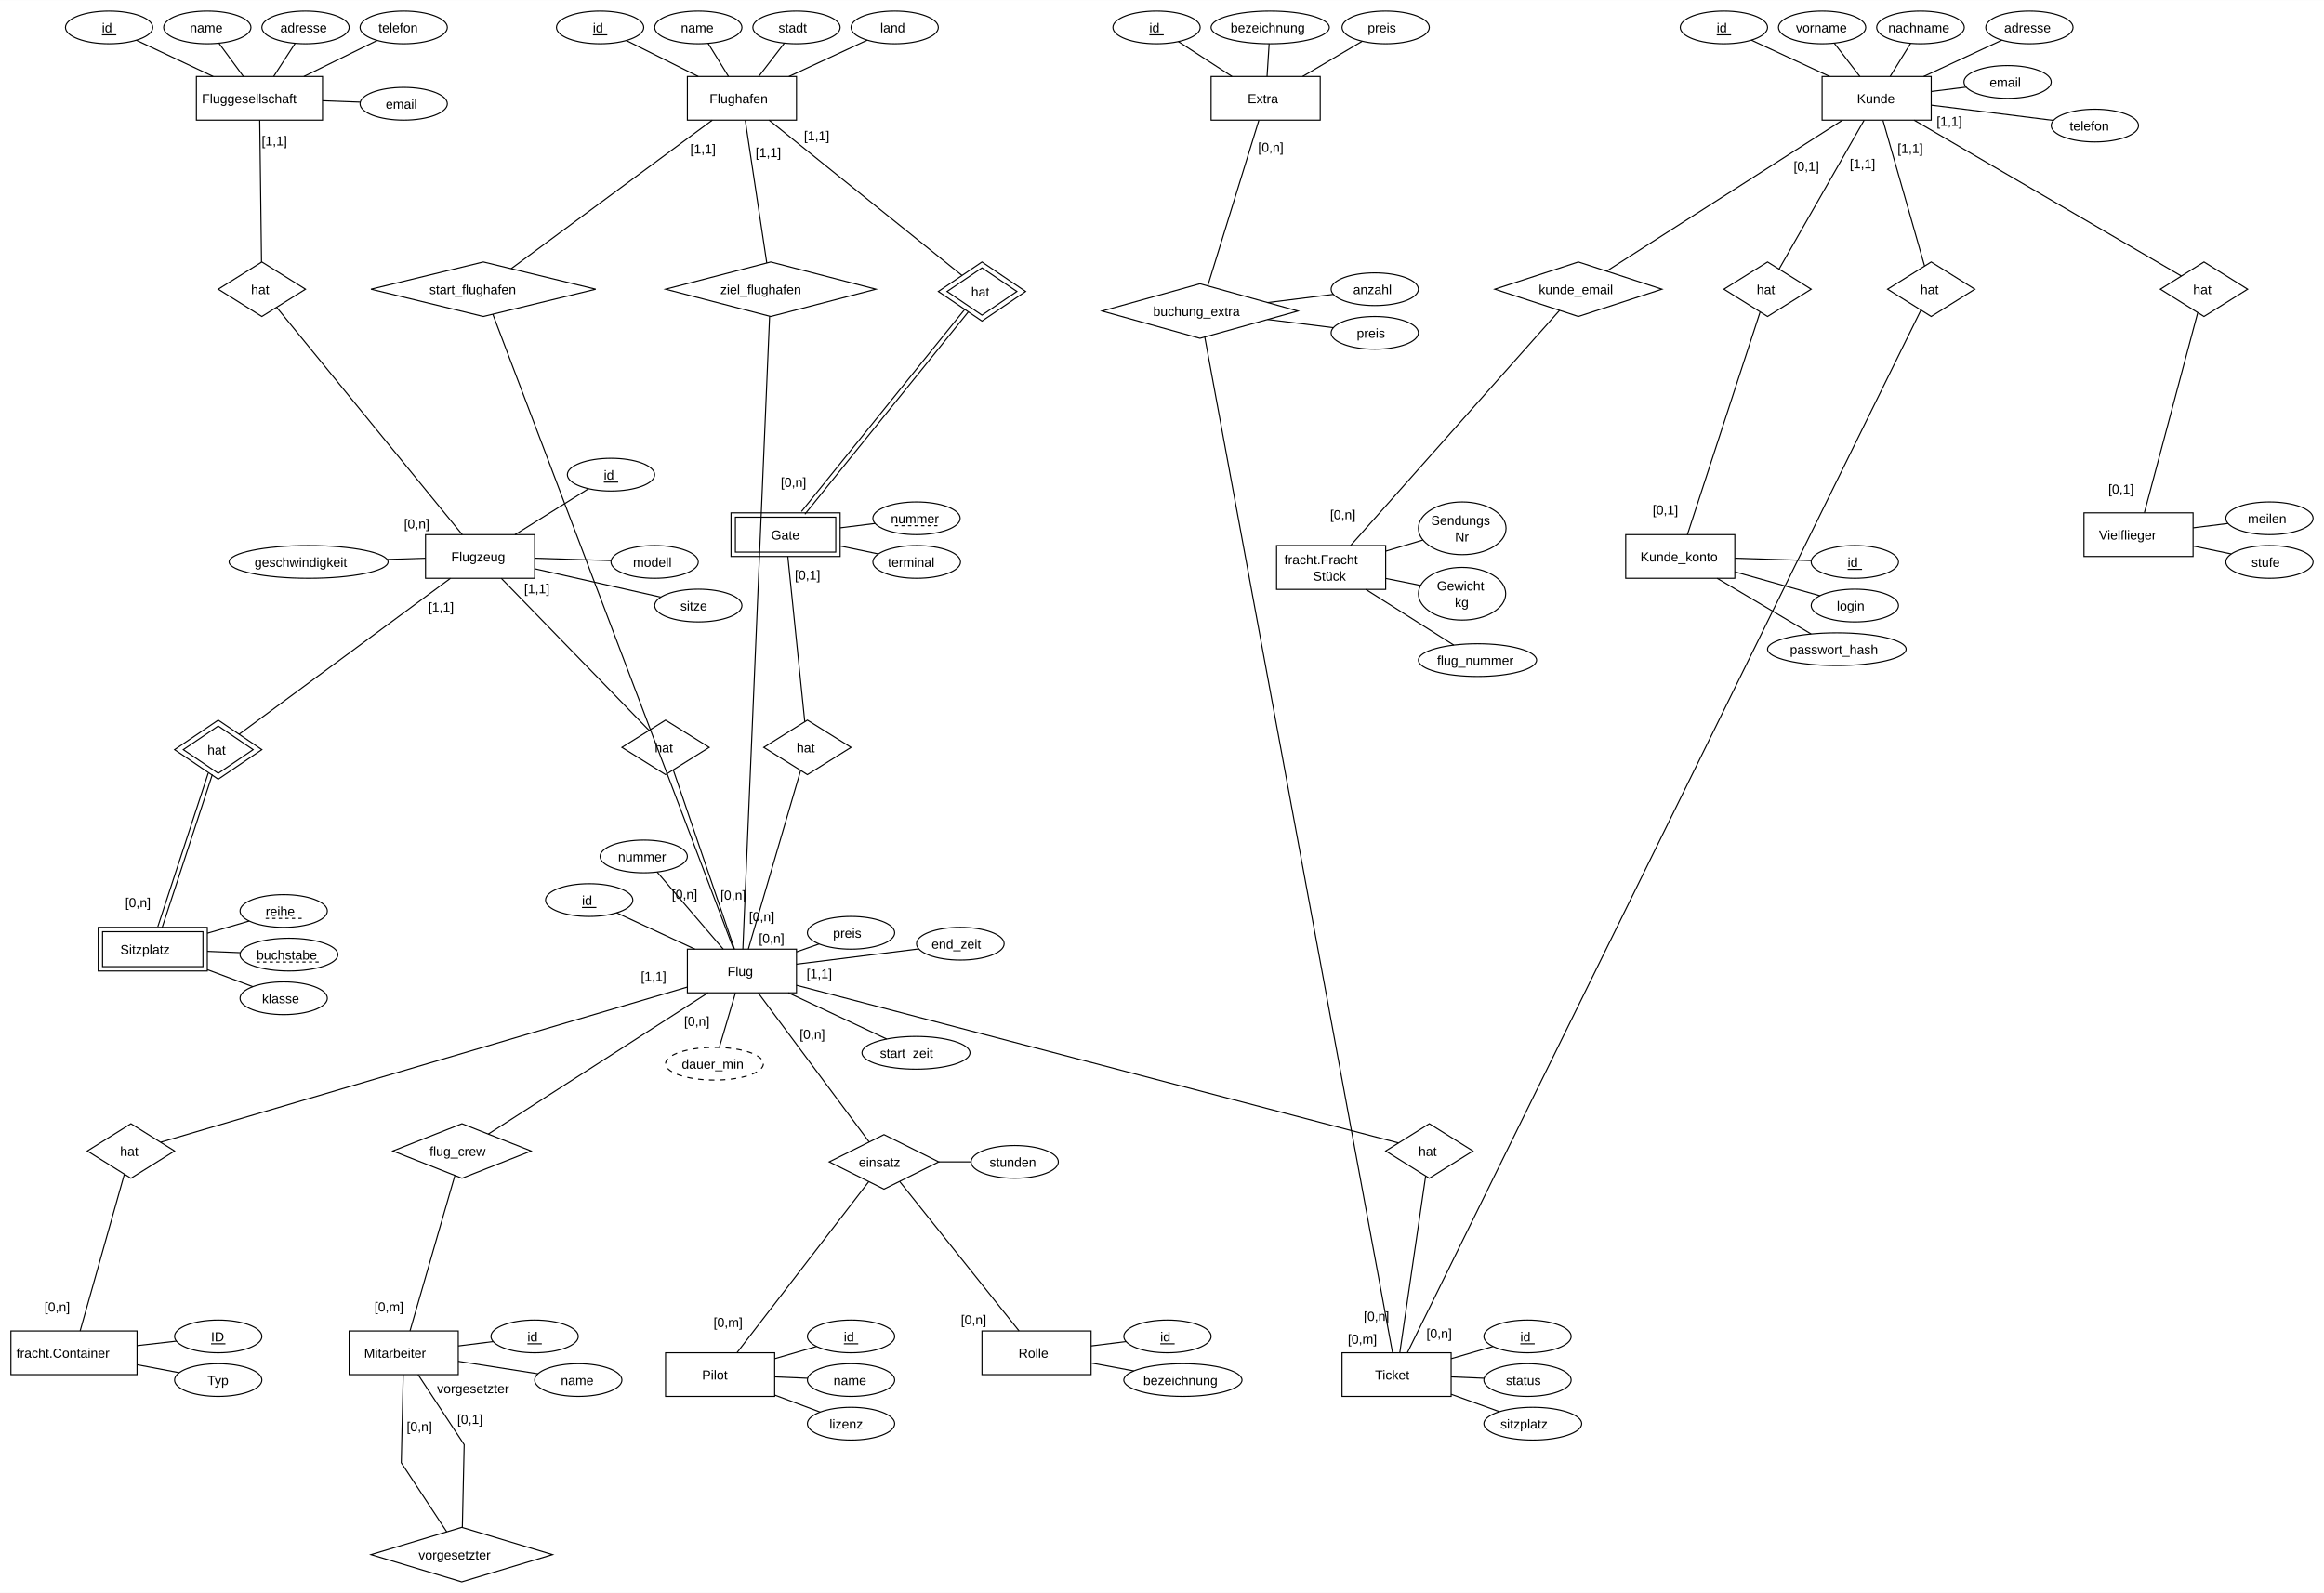
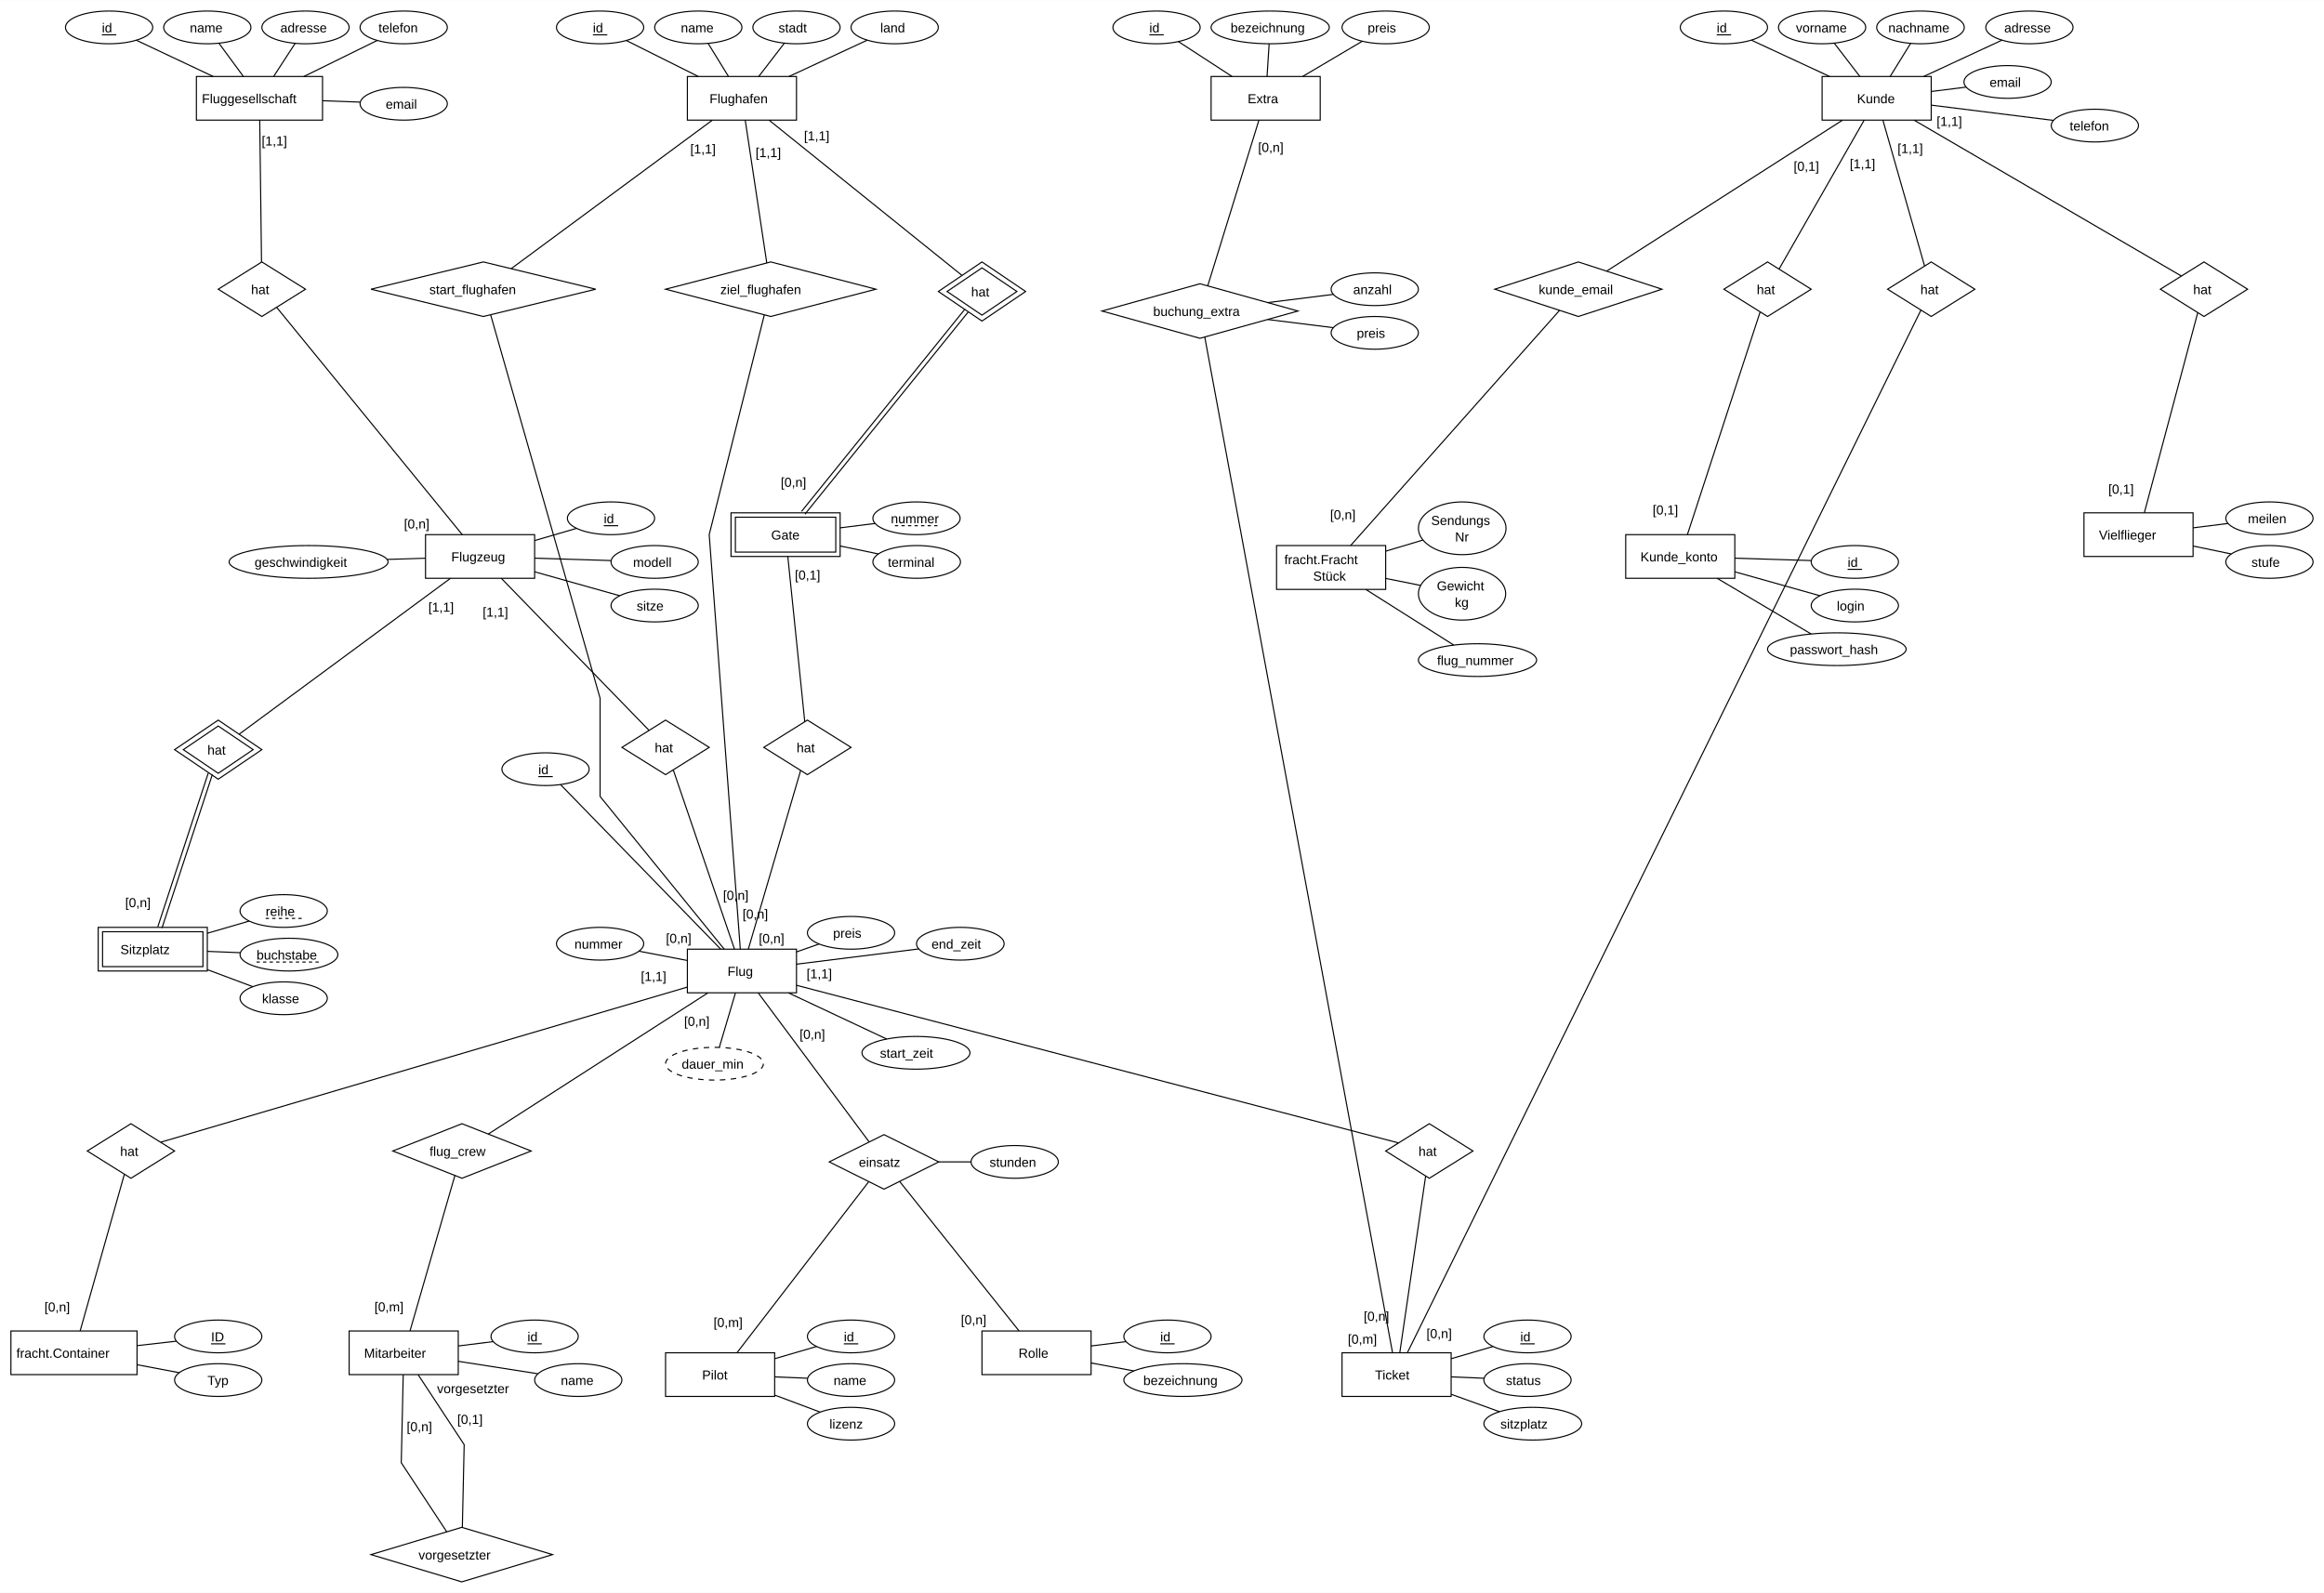
<svg xmlns="http://www.w3.org/2000/svg" width="2840" height="1947" viewBox="10 10 2130 1460" font-family="Arial, Helvetica, sans-serif" xml:space="preserve">
  <rect x="10" y="10" width="2130" height="1460" fill="#ffffff" />
  <rect x="20" y="1230" width="115.6" height="40" fill="#ffffff" stroke="#000000" stroke-width="1" />
  <text x="25" y="1254.51" font-size="12">fracht.Container</text>
  <rect x="1180" y="510" width="100" height="40.19" fill="#ffffff" stroke="#000000" stroke-width="1" />
  <text x="1187.1" y="527.06" font-size="12">fracht.Fracht</text>
  <text x="1213.5" y="542.15" font-size="12">Stück</text>
  <rect x="1120" y="80" width="100" height="40" fill="#ffffff" stroke="#000000" stroke-width="1" />
  <text x="1153.5" y="104.51" font-size="12">Extra</text>
  <rect x="640" y="880" width="100" height="40" fill="#ffffff" stroke="#000000" stroke-width="1" />
  <text x="676.8" y="904.51" font-size="12">Flug</text>
  <rect x="190" y="80" width="115.6" height="40" fill="#ffffff" stroke="#000000" stroke-width="1" />
  <text x="195" y="104.51" font-size="12">Fluggesellschaft</text>
  <rect x="640" y="80" width="100" height="40" fill="#ffffff" stroke="#000000" stroke-width="1" />
  <text x="660.3" y="104.51" font-size="12">Flughafen</text>
  <rect x="400" y="500" width="100" height="40" fill="#ffffff" stroke="#000000" stroke-width="1" />
  <text x="423.6" y="524.51" font-size="12">Flugzeug</text>
  <rect x="680" y="480" width="100" height="40" fill="#ffffff" stroke="#000000" stroke-width="1" />
  <rect x="684" y="484" width="92" height="32" fill="none" stroke="#000000" stroke-width="1" />
  <text x="716.8" y="504.51" font-size="12">Gate</text>
  <rect x="1680" y="80" width="100" height="40" fill="#ffffff" stroke="#000000" stroke-width="1" />
  <text x="1712" y="104.51" font-size="12">Kunde</text>
  <rect x="1500" y="500" width="100" height="40" fill="#ffffff" stroke="#000000" stroke-width="1" />
  <text x="1513.5" y="524.51" font-size="12">Kunde_konto</text>
  <rect x="330" y="1230" width="100" height="40" fill="#ffffff" stroke="#000000" stroke-width="1" />
  <text x="343.7" y="1254.51" font-size="12">Mitarbeiter</text>
  <rect x="620" y="1250" width="100" height="40" fill="#ffffff" stroke="#000000" stroke-width="1" />
  <text x="653.5" y="1274.51" font-size="12">Pilot</text>
  <rect x="910" y="1230" width="100" height="40" fill="#ffffff" stroke="#000000" stroke-width="1" />
  <text x="943.5" y="1254.51" font-size="12">Rolle</text>
  <rect x="100" y="860" width="100" height="40" fill="#ffffff" stroke="#000000" stroke-width="1" />
  <rect x="104" y="864" width="92" height="32" fill="none" stroke="#000000" stroke-width="1" />
  <text x="120.3" y="884.51" font-size="12">Sitzplatz</text>
  <rect x="1240" y="1250" width="100" height="40" fill="#ffffff" stroke="#000000" stroke-width="1" />
  <text x="1270.2" y="1274.51" font-size="12">Ticket</text>
  <rect x="1920" y="480" width="100" height="40" fill="#ffffff" stroke="#000000" stroke-width="1" />
  <text x="1933.7" y="504.51" font-size="12">Vielflieger</text>
  <ellipse cx="210" cy="1235" rx="40" ry="15" fill="#ffffff" stroke="#000000" stroke-width="1" />
  <polyline points="203.4,1241.79 216.6,1241.79" fill="none" stroke="#000000" stroke-width="1" />
  <text x="203.4" y="1239.51" font-size="12">ID</text>
  <ellipse cx="210" cy="1275" rx="40" ry="15" fill="#ffffff" stroke="#000000" stroke-width="1" />
  <text x="200.1" y="1279.51" font-size="12">Typ</text>
  <polygon points="130,1040 170,1065 130,1090 90,1065" fill="#ffffff" stroke="#000000" />
  <text x="120.1" y="1069.51" font-size="12">hat</text>
  <ellipse cx="1350.16" cy="494.17" rx="40.16" ry="24.17" fill="#ffffff" stroke="#000000" stroke-width="1" />
  <text x="1321.66" y="491.14" font-size="12">Sendungs</text>
  <text x="1343.56" y="506.23" font-size="12">Nr</text>
  <ellipse cx="1350" cy="554.17" rx="40" ry="24.17" fill="#ffffff" stroke="#000000" stroke-width="1" />
  <text x="1326.9" y="551.14" font-size="12">Gewicht</text>
  <text x="1343.4" y="566.23" font-size="12">kg</text>
  <ellipse cx="1364.16" cy="615" rx="54.16" ry="15" fill="#ffffff" stroke="#000000" stroke-width="1" />
  <text x="1327.16" y="619.51" font-size="12">flug_nummer</text>
  <polygon points="1456.6,250 1533.2,275 1456.6,300 1380,275" fill="#ffffff" stroke="#000000" />
  <text x="1420.3" y="279.51" font-size="12">kunde_email</text>
  <polygon points="1109.8,270 1199.6,295 1109.8,320 1020,295" fill="#ffffff" stroke="#000000" />
  <text x="1066.9" y="299.51" font-size="12">buchung_extra</text>
  <ellipse cx="1270" cy="275" rx="40" ry="15" fill="#ffffff" stroke="#000000" stroke-width="1" />
  <text x="1250.2" y="279.51" font-size="12">anzahl</text>
  <ellipse cx="1270" cy="315" rx="40" ry="15" fill="#ffffff" stroke="#000000" stroke-width="1" />
  <text x="1253.5" y="319.51" font-size="12">preis</text>
  <polygon points="820.2,1050 870.4,1075 820.2,1100 770,1075" fill="#ffffff" stroke="#000000" />
  <text x="797.1" y="1079.51" font-size="12">einsatz</text>
  <ellipse cx="940" cy="1075" rx="40" ry="15" fill="#ffffff" stroke="#000000" stroke-width="1" />
  <text x="916.9" y="1079.51" font-size="12">stunden</text>
  <ellipse cx="1070" cy="35" rx="40" ry="15" fill="#ffffff" stroke="#000000" stroke-width="1" />
  <polyline points="1063.4,41.79 1076.6,41.79" fill="none" stroke="#000000" stroke-width="1" />
  <text x="1063.4" y="39.51" font-size="12">id</text>
  <ellipse cx="1174.16" cy="35" rx="54.16" ry="15" fill="#ffffff" stroke="#000000" stroke-width="1" />
  <text x="1137.86" y="39.51" font-size="12">bezeichnung</text>
  <ellipse cx="1280" cy="35" rx="40" ry="15" fill="#ffffff" stroke="#000000" stroke-width="1" />
  <text x="1263.5" y="39.51" font-size="12">preis</text>
-   <ellipse cx="550" cy="835" rx="40" ry="15" fill="#ffffff" stroke="#000000" stroke-width="1" />
-   <polyline points="543.4,841.79 556.6,841.79" fill="none" stroke="#000000" stroke-width="1" />
-   <text x="543.4" y="839.51" font-size="12">id</text>
-   <ellipse cx="600" cy="795" rx="40" ry="15" fill="#ffffff" stroke="#000000" stroke-width="1" />
-   <text x="576.5" y="799.51" font-size="12">nummer</text>
+   <ellipse cx="510" cy="715" rx="40" ry="15" fill="#ffffff" stroke="#000000" stroke-width="1" />
+   <polyline points="503.4,721.79 516.6,721.79" fill="none" stroke="#000000" stroke-width="1" />
+   <text x="503.4" y="719.51" font-size="12">id</text>
+   <ellipse cx="560" cy="875" rx="40" ry="15" fill="#ffffff" stroke="#000000" stroke-width="1" />
+   <text x="536.5" y="879.51" font-size="12">nummer</text>
  <ellipse cx="790" cy="865" rx="40" ry="15" fill="#ffffff" stroke="#000000" stroke-width="1" />
  <text x="773.5" y="869.51" font-size="12">preis</text>
  <ellipse cx="849.5" cy="975" rx="49.5" ry="15" fill="#ffffff" stroke="#000000" stroke-width="1" />
  <text x="816.5" y="979.51" font-size="12">start_zeit</text>
  <ellipse cx="890.16" cy="875" rx="40.16" ry="15" fill="#ffffff" stroke="#000000" stroke-width="1" />
  <text x="863.76" y="879.51" font-size="12">end_zeit</text>
  <ellipse cx="664.83" cy="985" rx="44.83" ry="15" fill="#ffffff" stroke="#000000" stroke-width="0" />
  <polyline points="709.66,985 709.49,986.31 708.98,987.6 708.13,988.88 706.96,990.13 705.46,991.34 703.66,992.5 701.55,993.6 699.17,994.64 696.53,995.61 693.65,996.49 690.54,997.29 687.25,997.99 683.78,998.59 680.16,999.1 676.43,999.49 672.62,999.77 668.74,999.94 664.83,1000 660.92,999.94 657.05,999.77 653.23,999.49 649.5,999.1 645.88,998.59 642.42,997.99 639.12,997.29 636.01,996.49 633.13,995.61 630.49,994.64 628.11,993.6 626.01,992.5 624.2,991.34 622.7,990.13 621.53,988.88 620.68,987.6 620.17,986.31 620,985 620.17,983.69 620.68,982.4 621.53,981.12 622.7,979.87 624.2,978.66 626.01,977.5 628.11,976.4 630.49,975.36 633.13,974.39 636.01,973.51 639.12,972.71 642.42,972.01 645.88,971.41 649.5,970.9 653.23,970.51 657.05,970.23 660.92,970.06 664.83,970 668.74,970.06 672.62,970.23 676.43,970.51 680.16,970.9 683.78,971.41 687.25,972.01 690.54,972.71 693.65,973.51 696.53,974.39 699.17,975.36 701.55,976.4 703.66,977.5 705.46,978.66 706.96,979.87 708.13,981.12 708.98,982.4 709.49,983.69 709.66,985" fill="none" stroke="#000000" stroke-width="1" stroke-dasharray="5 5" />
  <text x="634.83" y="989.51" font-size="12">dauer_min</text>
  <polygon points="620,670 660,695 620,720 580,695" fill="#ffffff" stroke="#000000" />
  <text x="610.1" y="699.51" font-size="12">hat</text>
  <polygon points="750,670 790,695 750,720 710,695" fill="#ffffff" stroke="#000000" />
  <text x="740.1" y="699.51" font-size="12">hat</text>
  <polygon points="453,250 556,275 453,300 350,275" fill="#ffffff" stroke="#000000" />
  <text x="403.5" y="279.51" font-size="12">start_flughafen</text>
  <polygon points="716.4,250 812.8,275 716.4,300 620,275" fill="#ffffff" stroke="#000000" />
  <text x="670.2" y="279.51" font-size="12">ziel_flughafen</text>
  <polygon points="433.4,1040 496.8,1065 433.4,1090 370,1065" fill="#ffffff" stroke="#000000" />
  <text x="403.7" y="1069.51" font-size="12">flug_crew</text>
  <ellipse cx="110" cy="35" rx="40" ry="15" fill="#ffffff" stroke="#000000" stroke-width="1" />
  <polyline points="103.4,41.79 116.6,41.79" fill="none" stroke="#000000" stroke-width="1" />
  <text x="103.4" y="39.51" font-size="12">id</text>
  <ellipse cx="200" cy="35" rx="40" ry="15" fill="#ffffff" stroke="#000000" stroke-width="1" />
  <text x="184" y="39.51" font-size="12">name</text>
  <ellipse cx="290" cy="35" rx="40" ry="15" fill="#ffffff" stroke="#000000" stroke-width="1" />
  <text x="266.9" y="39.51" font-size="12">adresse</text>
  <ellipse cx="380" cy="35" rx="40" ry="15" fill="#ffffff" stroke="#000000" stroke-width="1" />
  <text x="356.9" y="39.51" font-size="12">telefon</text>
  <ellipse cx="380" cy="105" rx="40" ry="15" fill="#ffffff" stroke="#000000" stroke-width="1" />
  <text x="363.5" y="109.51" font-size="12">email</text>
  <ellipse cx="560" cy="35" rx="40" ry="15" fill="#ffffff" stroke="#000000" stroke-width="1" />
  <polyline points="553.4,41.79 566.6,41.79" fill="none" stroke="#000000" stroke-width="1" />
  <text x="553.4" y="39.51" font-size="12">id</text>
  <ellipse cx="650" cy="35" rx="40" ry="15" fill="#ffffff" stroke="#000000" stroke-width="1" />
  <text x="634" y="39.51" font-size="12">name</text>
  <ellipse cx="740" cy="35" rx="40" ry="15" fill="#ffffff" stroke="#000000" stroke-width="1" />
  <text x="723.5" y="39.51" font-size="12">stadt</text>
  <ellipse cx="830" cy="35" rx="40" ry="15" fill="#ffffff" stroke="#000000" stroke-width="1" />
  <text x="816.8" y="39.51" font-size="12">land</text>
-   <ellipse cx="570" cy="445" rx="40" ry="15" fill="#ffffff" stroke="#000000" stroke-width="1" />
-   <polyline points="563.4,451.79 576.6,451.79" fill="none" stroke="#000000" stroke-width="1" />
-   <text x="563.4" y="449.51" font-size="12">id</text>
+   <ellipse cx="570" cy="485" rx="40" ry="15" fill="#ffffff" stroke="#000000" stroke-width="1" />
+   <polyline points="563.4,491.79 576.6,491.79" fill="none" stroke="#000000" stroke-width="1" />
+   <text x="563.4" y="489.51" font-size="12">id</text>
  <ellipse cx="610" cy="525" rx="40" ry="15" fill="#ffffff" stroke="#000000" stroke-width="1" />
  <text x="590.2" y="529.51" font-size="12">modell</text>
-   <ellipse cx="650" cy="565" rx="40" ry="15" fill="#ffffff" stroke="#000000" stroke-width="1" />
-   <text x="633.5" y="569.51" font-size="12">sitze</text>
+   <ellipse cx="610" cy="565" rx="40" ry="15" fill="#ffffff" stroke="#000000" stroke-width="1" />
+   <text x="593.5" y="569.51" font-size="12">sitze</text>
  <ellipse cx="292.83" cy="525" rx="72.83" ry="15" fill="#ffffff" stroke="#000000" stroke-width="1" />
  <text x="243.33" y="529.51" font-size="12">geschwindigkeit</text>
  <polygon points="250,250 290,275 250,300 210,275" fill="#ffffff" stroke="#000000" />
  <text x="240.1" y="279.51" font-size="12">hat</text>
  <ellipse cx="850" cy="485" rx="40" ry="15" fill="#ffffff" stroke="#000000" stroke-width="1" />
  <polyline points="830.2,491.79 869.8,491.79" fill="none" stroke="#000000" stroke-width="1" stroke-dasharray="3 3" />
  <text x="826.5" y="489.51" font-size="12">nummer</text>
  <ellipse cx="850.16" cy="525" rx="40.16" ry="15" fill="#ffffff" stroke="#000000" stroke-width="1" />
  <text x="823.76" y="529.51" font-size="12">terminal</text>
  <polygon points="910,250 950,277.09 910,304.19 870,277.09" fill="#ffffff" stroke="#000000" />
  <polygon points="910,255.42 942,277.09 910,298.77 878,277.09" fill="none" stroke="#000000" />
  <text x="900.1" y="281.61" font-size="12">hat</text>
  <ellipse cx="1590" cy="35" rx="40" ry="15" fill="#ffffff" stroke="#000000" stroke-width="1" />
  <polyline points="1583.4,41.79 1596.6,41.79" fill="none" stroke="#000000" stroke-width="1" />
  <text x="1583.4" y="39.51" font-size="12">id</text>
  <ellipse cx="1680" cy="35" rx="40" ry="15" fill="#ffffff" stroke="#000000" stroke-width="1" />
  <text x="1656" y="39.51" font-size="12">vorname</text>
  <ellipse cx="1770.16" cy="35" rx="40.16" ry="15" fill="#ffffff" stroke="#000000" stroke-width="1" />
  <text x="1740.66" y="39.51" font-size="12">nachname</text>
  <ellipse cx="1870" cy="35" rx="40" ry="15" fill="#ffffff" stroke="#000000" stroke-width="1" />
  <text x="1846.9" y="39.51" font-size="12">adresse</text>
  <ellipse cx="1850" cy="85" rx="40" ry="15" fill="#ffffff" stroke="#000000" stroke-width="1" />
  <text x="1833.5" y="89.51" font-size="12">email</text>
  <ellipse cx="1930" cy="125" rx="40" ry="15" fill="#ffffff" stroke="#000000" stroke-width="1" />
  <text x="1906.9" y="129.51" font-size="12">telefon</text>
  <ellipse cx="1710" cy="525" rx="40" ry="15" fill="#ffffff" stroke="#000000" stroke-width="1" />
  <polyline points="1703.4,531.79 1716.6,531.79" fill="none" stroke="#000000" stroke-width="1" />
  <text x="1703.4" y="529.51" font-size="12">id</text>
  <ellipse cx="1710" cy="565" rx="40" ry="15" fill="#ffffff" stroke="#000000" stroke-width="1" />
  <text x="1693.5" y="569.51" font-size="12">login</text>
  <ellipse cx="1693.5" cy="605" rx="63.5" ry="15" fill="#ffffff" stroke="#000000" stroke-width="1" />
  <text x="1650.5" y="609.51" font-size="12">passwort_hash</text>
  <polygon points="1630,250 1670,275 1630,300 1590,275" fill="#ffffff" stroke="#000000" />
  <text x="1620.1" y="279.51" font-size="12">hat</text>
  <ellipse cx="500" cy="1235" rx="40" ry="15" fill="#ffffff" stroke="#000000" stroke-width="1" />
  <polyline points="493.4,1241.79 506.6,1241.79" fill="none" stroke="#000000" stroke-width="1" />
  <text x="493.4" y="1239.51" font-size="12">id</text>
  <ellipse cx="540" cy="1275" rx="40" ry="15" fill="#ffffff" stroke="#000000" stroke-width="1" />
  <text x="524" y="1279.51" font-size="12">name</text>
  <polygon points="433.2,1410 516.4,1435 433.2,1460 350,1435" fill="#ffffff" stroke="#000000" />
  <text x="393.6" y="1439.51" font-size="12">vorgesetzter</text>
  <ellipse cx="790" cy="1235" rx="40" ry="15" fill="#ffffff" stroke="#000000" stroke-width="1" />
  <polyline points="783.4,1241.79 796.6,1241.79" fill="none" stroke="#000000" stroke-width="1" />
  <text x="783.4" y="1239.51" font-size="12">id</text>
  <ellipse cx="790" cy="1275" rx="40" ry="15" fill="#ffffff" stroke="#000000" stroke-width="1" />
  <text x="774" y="1279.51" font-size="12">name</text>
  <ellipse cx="790" cy="1315" rx="40" ry="15" fill="#ffffff" stroke="#000000" stroke-width="1" />
  <text x="770.2" y="1319.51" font-size="12">lizenz</text>
  <ellipse cx="1080" cy="1235" rx="40" ry="15" fill="#ffffff" stroke="#000000" stroke-width="1" />
  <polyline points="1073.4,1241.79 1086.6,1241.79" fill="none" stroke="#000000" stroke-width="1" />
  <text x="1073.4" y="1239.51" font-size="12">id</text>
  <ellipse cx="1094.16" cy="1275" rx="54.16" ry="15" fill="#ffffff" stroke="#000000" stroke-width="1" />
  <text x="1057.86" y="1279.51" font-size="12">bezeichnung</text>
  <ellipse cx="270" cy="845" rx="40" ry="15" fill="#ffffff" stroke="#000000" stroke-width="1" />
  <polyline points="253.5,851.79 286.5,851.79" fill="none" stroke="#000000" stroke-width="1" stroke-dasharray="3 3" />
  <text x="253.5" y="849.51" font-size="12">reihe</text>
  <ellipse cx="274.83" cy="885" rx="44.83" ry="15" fill="#ffffff" stroke="#000000" stroke-width="1" />
  <polyline points="245.13,891.79 304.53,891.79" fill="none" stroke="#000000" stroke-width="1" stroke-dasharray="3 3" />
  <text x="245.13" y="889.51" font-size="12">buchstabe</text>
  <ellipse cx="270" cy="925" rx="40" ry="15" fill="#ffffff" stroke="#000000" stroke-width="1" />
  <text x="250.2" y="929.51" font-size="12">klasse</text>
  <polygon points="210,670 250,697.09 210,724.19 170,697.09" fill="#ffffff" stroke="#000000" />
  <polygon points="210,675.42 242,697.09 210,718.77 178,697.09" fill="none" stroke="#000000" />
  <text x="200.1" y="701.61" font-size="12">hat</text>
  <ellipse cx="1410" cy="1235" rx="40" ry="15" fill="#ffffff" stroke="#000000" stroke-width="1" />
  <polyline points="1403.4,1241.79 1416.6,1241.79" fill="none" stroke="#000000" stroke-width="1" />
  <text x="1403.4" y="1239.51" font-size="12">id</text>
  <ellipse cx="1410" cy="1275" rx="40" ry="15" fill="#ffffff" stroke="#000000" stroke-width="1" />
  <text x="1390.2" y="1279.51" font-size="12">status</text>
  <ellipse cx="1414.83" cy="1315" rx="44.83" ry="15" fill="#ffffff" stroke="#000000" stroke-width="1" />
  <text x="1385.13" y="1319.51" font-size="12">sitzplatz</text>
  <polygon points="1320,1040 1360,1065 1320,1090 1280,1065" fill="#ffffff" stroke="#000000" />
  <text x="1310.1" y="1069.51" font-size="12">hat</text>
  <polygon points="1780,250 1820,275 1780,300 1740,275" fill="#ffffff" stroke="#000000" />
  <text x="1770.1" y="279.51" font-size="12">hat</text>
  <ellipse cx="2090" cy="485" rx="40" ry="15" fill="#ffffff" stroke="#000000" stroke-width="1" />
  <text x="2070.2" y="489.51" font-size="12">meilen</text>
  <ellipse cx="2090" cy="525" rx="40" ry="15" fill="#ffffff" stroke="#000000" stroke-width="1" />
  <text x="2073.5" y="529.51" font-size="12">stufe</text>
  <polygon points="2030,250 2070,275 2030,300 1990,275" fill="#ffffff" stroke="#000000" />
  <text x="2020.1" y="279.51" font-size="12">hat</text>
  <polyline points="135.6,1243.44 171.71,1239.34" fill="none" stroke="#000000" stroke-width="1" />
  <polyline points="135.6,1260.93 174.28,1268.25" fill="none" stroke="#000000" stroke-width="1" />
  <polyline points="157.18,1056.99 640,914.73" fill="none" stroke="#000000" stroke-width="1" />
  <text x="597.35" y="909.13" font-size="12">[1,1]</text>
  <polyline points="124,1086.25 83.44,1230" fill="none" stroke="#000000" stroke-width="1" />
  <text x="50.73" y="1212.17" font-size="12">[0,n]</text>
  <polyline points="1280,515.15 1314.19,504.93" fill="none" stroke="#000000" stroke-width="1" />
  <polyline points="1280,540.13 1312.04,546.56" fill="none" stroke="#000000" stroke-width="1" />
  <polyline points="1261.75,550.19 1342.45,601.26" fill="none" stroke="#000000" stroke-width="1" />
  <polyline points="1482.47,258.44 1698.75,120" fill="none" stroke="#000000" stroke-width="1" />
  <text x="1653.89" y="166.47" font-size="12">[0,1]</text>
  <polyline points="1439.38,294.38 1247.85,510" fill="none" stroke="#000000" stroke-width="1" />
  <text x="1229.07" y="485.87" font-size="12">[0,n]</text>
  <polyline points="1116.91,271.98 1163.83,120" fill="none" stroke="#000000" stroke-width="1" />
  <text x="1163.03" y="149.14" font-size="12">[0,n]</text>
  <polyline points="1114.19,318.78 1286.3,1250" fill="none" stroke="#000000" stroke-width="1" />
  <text x="1245.3" y="1241.68" font-size="12">[0,m]</text>
  <polyline points="1171.8,287.26 1232.05,279.74" fill="none" stroke="#000000" stroke-width="1" />
  <polyline points="1171.8,302.74 1232.05,310.26" fill="none" stroke="#000000" stroke-width="1" />
  <polyline points="806.63,1056.76 704.88,920" fill="none" stroke="#000000" stroke-width="1" />
  <text x="742.83" y="962.22" font-size="12">[0,n]</text>
  <polyline points="806.28,1093.07 685.41,1250" fill="none" stroke="#000000" stroke-width="1" />
  <text x="663.97" y="1226.34" font-size="12">[0,m]</text>
  <polyline points="834.49,1092.88 944.02,1230" fill="none" stroke="#000000" stroke-width="1" />
  <text x="890.67" y="1223.93" font-size="12">[0,n]</text>
  <polyline points="870.4,1075 900,1075" fill="none" stroke="#000000" stroke-width="1" />
  <polyline points="1139.23,80 1089.99,47.99" fill="none" stroke="#000000" stroke-width="1" />
  <polyline points="1171.28,80 1173.2,50" fill="none" stroke="#000000" stroke-width="1" />
  <polyline points="1203.85,80 1258.57,47.66" fill="none" stroke="#000000" stroke-width="1" />
-   <polyline points="646.92,880 575.13,846.67" fill="none" stroke="#000000" stroke-width="1" />
-   <polyline points="672.86,880 612.24,809.28" fill="none" stroke="#000000" stroke-width="1" />
+   <polyline points="670.54,880 523.71,729.09" fill="none" stroke="#000000" stroke-width="1" />
+   <polyline points="640,890.38 595.59,881.84" fill="none" stroke="#000000" stroke-width="1" />
  <polyline points="740,882.5 760.76,875.23" fill="none" stroke="#000000" stroke-width="1" />
  <polyline points="732.53,920 822.68,962.39" fill="none" stroke="#000000" stroke-width="1" />
  <polyline points="740,893.76 852.07,879.76" fill="none" stroke="#000000" stroke-width="1" />
  <polyline points="684.08,920 669.25,970.07" fill="none" stroke="#000000" stroke-width="1" />
  <polyline points="604.89,679.44 469.43,540" fill="none" stroke="#000000" stroke-width="1" />
-   <text x="490.36" y="553.71" font-size="12">[1,1]</text>
+   <text x="452.37" y="575.15" font-size="12">[1,1]</text>
  <polyline points="627.04,715.6 683.17,880" fill="none" stroke="#000000" stroke-width="1" />
-   <text x="625.77" y="833.91" font-size="12">[0,n]</text>
+   <text x="672.68" y="834.79" font-size="12">[0,n]</text>
  <polyline points="747.59,671.51 732.05,520" fill="none" stroke="#000000" stroke-width="1" />
  <text x="738.46" y="541.2" font-size="12">[0,1]</text>
  <polyline points="743.81,716.13 695.85,880" fill="none" stroke="#000000" stroke-width="1" />
  <text x="705.48" y="874.35" font-size="12">[0,n]</text>
  <polyline points="478.48,256.18 662.91,120" fill="none" stroke="#000000" stroke-width="1" />
  <text x="642.63" y="150.63" font-size="12">[1,1]</text>
-   <polyline points="461.68,297.89 682.42,880" fill="none" stroke="#000000" stroke-width="1" />
-   <text x="670.27" y="834.6" font-size="12">[0,n]</text>
+   <polyline points="459.67,298.38 560,650 560,740 673.75,880" fill="none" stroke="#000000" stroke-width="1" />
+   <text x="620.33" y="874.22" font-size="12">[0,n]</text>
  <polyline points="712.77,250.94 693.02,120" fill="none" stroke="#000000" stroke-width="1" />
  <text x="702.49" y="153.9" font-size="12">[1,1]</text>
-   <polyline points="715.36,299.73 690.84,880" fill="none" stroke="#000000" stroke-width="1" />
-   <text x="696.48" y="854.36" font-size="12">[0,n]</text>
+   <polyline points="710.52,298.47 660,500 688.5,880" fill="none" stroke="#000000" stroke-width="1" />
+   <text x="690.57" y="851.97" font-size="12">[0,n]</text>
  <polyline points="457.5,1049.5 658.9,920" fill="none" stroke="#000000" stroke-width="1" />
  <text x="636.99" y="950.33" font-size="12">[0,n]</text>
  <polyline points="426.92,1087.45 385.77,1230" fill="none" stroke="#000000" stroke-width="1" />
  <text x="353.18" y="1212.07" font-size="12">[0,m]</text>
  <polyline points="205.4,80 134.89,46.74" fill="none" stroke="#000000" stroke-width="1" />
  <polyline points="233.09,80 210.63,49.46" fill="none" stroke="#000000" stroke-width="1" />
  <polyline points="260.78,80 280.54,49.57" fill="none" stroke="#000000" stroke-width="1" />
  <polyline points="288.48,80 355.74,46.93" fill="none" stroke="#000000" stroke-width="1" />
  <polyline points="305.6,102.19 340.2,103.49" fill="none" stroke="#000000" stroke-width="1" />
  <polyline points="650,80 584,47" fill="none" stroke="#000000" stroke-width="1" />
  <polyline points="677.69,80 658.99,49.62" fill="none" stroke="#000000" stroke-width="1" />
  <polyline points="705.38,80 728.91,49.41" fill="none" stroke="#000000" stroke-width="1" />
  <polyline points="733.08,80 804.87,46.67" fill="none" stroke="#000000" stroke-width="1" />
-   <polyline points="482,500 549.42,457.86" fill="none" stroke="#000000" stroke-width="1" />
+   <polyline points="500,505.42 538.43,494.21" fill="none" stroke="#000000" stroke-width="1" />
  <polyline points="500,521.56 570.14,523.75" fill="none" stroke="#000000" stroke-width="1" />
-   <polyline points="500,531.25 615.7,557.28" fill="none" stroke="#000000" stroke-width="1" />
+   <polyline points="500,534.06 578,556" fill="none" stroke="#000000" stroke-width="1" />
  <polyline points="400,521.59 364.81,522.71" fill="none" stroke="#000000" stroke-width="1" />
  <polyline points="249.69,250.19 248.05,120" fill="none" stroke="#000000" stroke-width="1" />
  <text x="249.78" y="143.23" font-size="12">[1,1]</text>
  <polyline points="263.51,291.55 433.67,500" fill="none" stroke="#000000" stroke-width="1" />
  <text x="380.24" y="494.29" font-size="12">[0,n]</text>
  <polyline points="780,493.75 812.05,489.74" fill="none" stroke="#000000" stroke-width="1" />
  <polyline points="780,510.4 815.08,517.7" fill="none" stroke="#000000" stroke-width="1" />
  <polyline points="891.72,262.38 714.85,120" fill="none" stroke="#000000" stroke-width="1" />
  <text x="746.86" y="138.54" font-size="12">[1,1]</text>
  <polyline points="897.41,295.86 747.71,481.26" fill="none" stroke="#000000" stroke-width="1" />
  <polyline points="894.3,293.35 744.59,478.74" fill="none" stroke="#000000" stroke-width="1" />
  <text x="725.58" y="456.15" font-size="12">[0,n]</text>
  <polyline points="1686.92,80 1615.13,46.67" fill="none" stroke="#000000" stroke-width="1" />
  <polyline points="1714.62,80 1691.09,49.41" fill="none" stroke="#000000" stroke-width="1" />
  <polyline points="1742.36,80 1761.13,49.62" fill="none" stroke="#000000" stroke-width="1" />
  <polyline points="1773.08,80 1844.87,46.67" fill="none" stroke="#000000" stroke-width="1" />
  <polyline points="1780,93.75 1812.05,89.74" fill="none" stroke="#000000" stroke-width="1" />
  <polyline points="1780,106.25 1892.05,120.26" fill="none" stroke="#000000" stroke-width="1" />
  <polyline points="1600,521.56 1670.14,523.75" fill="none" stroke="#000000" stroke-width="1" />
  <polyline points="1600,534.06 1678,556" fill="none" stroke="#000000" stroke-width="1" />
  <polyline points="1583.76,540 1669.98,591.07" fill="none" stroke="#000000" stroke-width="1" />
  <polyline points="1640.53,256.58 1718.57,120" fill="none" stroke="#000000" stroke-width="1" />
  <text x="1705.36" y="164.19" font-size="12">[1,1]</text>
  <polyline points="1623.22,295.76 1556.53,500" fill="none" stroke="#000000" stroke-width="1" />
  <text x="1524.68" y="481.5" font-size="12">[0,1]</text>
  <polyline points="430,1243.75 462.05,1239.74" fill="none" stroke="#000000" stroke-width="1" />
  <polyline points="430,1257.81 503.08,1269.23" fill="none" stroke="#000000" stroke-width="1" />
  <polyline points="433.75,1410.17 435.43,1334.21 393.17,1270" fill="none" stroke="#000000" stroke-width="1" />
  <text x="410.54" y="1287.03" font-size="12">vorgesetzter</text>
  <text x="429.07" y="1315.18" font-size="12">[0,1]</text>
  <polyline points="419.46,1414.13 377.77,1350.79 379.56,1270" fill="none" stroke="#000000" stroke-width="1" />
  <text x="382.7" y="1321.9" font-size="12">[0,n]</text>
  <polyline points="720,1255.42 758.43,1244.21" fill="none" stroke="#000000" stroke-width="1" />
  <polyline points="720,1272.08 750.24,1273.34" fill="none" stroke="#000000" stroke-width="1" />
  <polyline points="720,1288.75 761.72,1304.39" fill="none" stroke="#000000" stroke-width="1" />
  <polyline points="1010,1243.75 1042.05,1239.74" fill="none" stroke="#000000" stroke-width="1" />
  <polyline points="1010,1259.32 1049.23,1266.63" fill="none" stroke="#000000" stroke-width="1" />
  <polyline points="200,865.42 238.43,854.21" fill="none" stroke="#000000" stroke-width="1" />
  <polyline points="200,882 230.32,883.22" fill="none" stroke="#000000" stroke-width="1" />
  <polyline points="200,898.75 241.72,914.39" fill="none" stroke="#000000" stroke-width="1" />
  <polyline points="229.14,682.97 422.9,540" fill="none" stroke="#000000" stroke-width="1" />
  <text x="402.6" y="570.62" font-size="12">[1,1]</text>
  <polyline points="204.63,719.89 158.46,860.62" fill="none" stroke="#000000" stroke-width="1" />
  <polyline points="200.83,718.64 154.66,859.38" fill="none" stroke="#000000" stroke-width="1" />
  <text x="124.74" y="841.48" font-size="12">[0,n]</text>
  <polyline points="1340,1255.42 1378.43,1244.21" fill="none" stroke="#000000" stroke-width="1" />
  <polyline points="1340,1272.08 1370.24,1273.34" fill="none" stroke="#000000" stroke-width="1" />
  <polyline points="1340,1288.02 1384.33,1304.01" fill="none" stroke="#000000" stroke-width="1" />
  <polyline points="1291.81,1057.62 740,913.1" fill="none" stroke="#000000" stroke-width="1" />
  <text x="749.22" y="906.68" font-size="12">[1,1]</text>
  <polyline points="1316.65,1087.91 1292.93,1250" fill="none" stroke="#000000" stroke-width="1" />
  <text x="1259.87" y="1220.69" font-size="12">[0,n]</text>
  <polyline points="1773.94,253.79 1735.71,120" fill="none" stroke="#000000" stroke-width="1" />
  <text x="1749.1" y="150.19" font-size="12">[1,1]</text>
  <polyline points="1770.59,294.12 1299.85,1250" fill="none" stroke="#000000" stroke-width="1" />
  <text x="1317.35" y="1236.53" font-size="12">[0,n]</text>
  <polyline points="2020,493.75 2052.05,489.74" fill="none" stroke="#000000" stroke-width="1" />
  <polyline points="2020,510.42 2055.03,517.72" fill="none" stroke="#000000" stroke-width="1" />
  <polyline points="2009.31,262.93 1764.29,120" fill="none" stroke="#000000" stroke-width="1" />
  <text x="1784.92" y="125.31" font-size="12">[1,1]</text>
  <polyline points="2024.29,296.43 1975.33,480" fill="none" stroke="#000000" stroke-width="1" />
  <text x="1942.32" y="462.42" font-size="12">[0,1]</text>
</svg>
